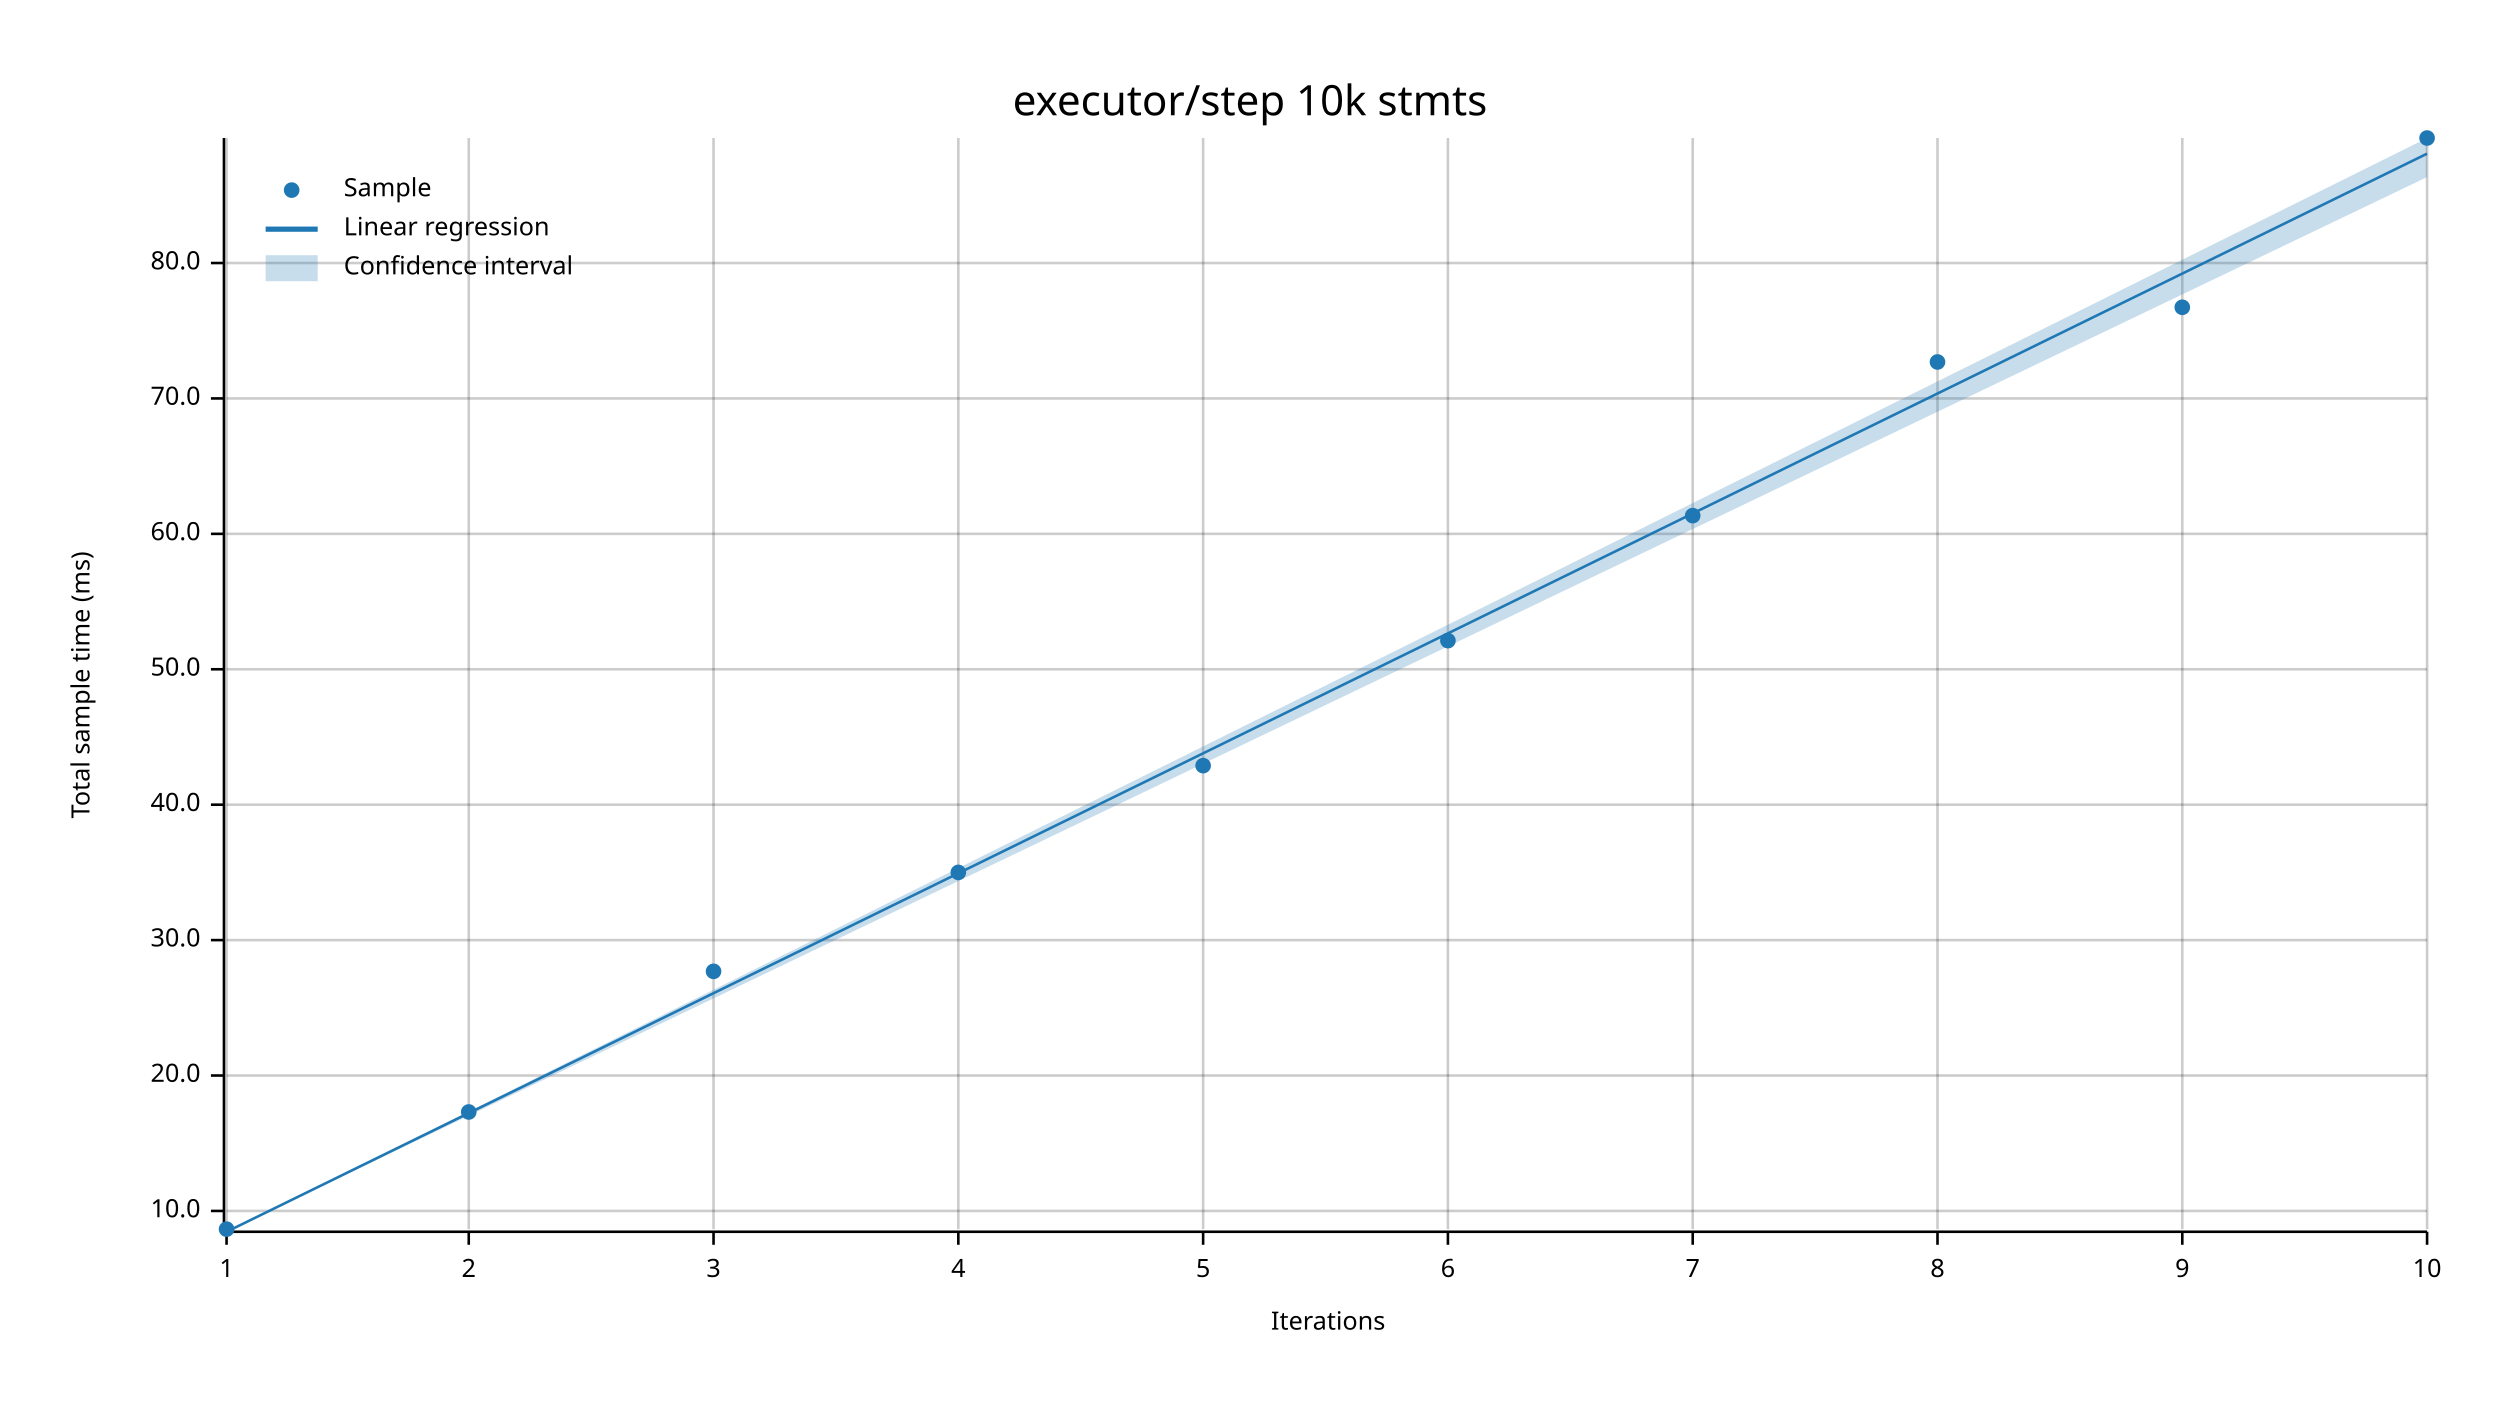
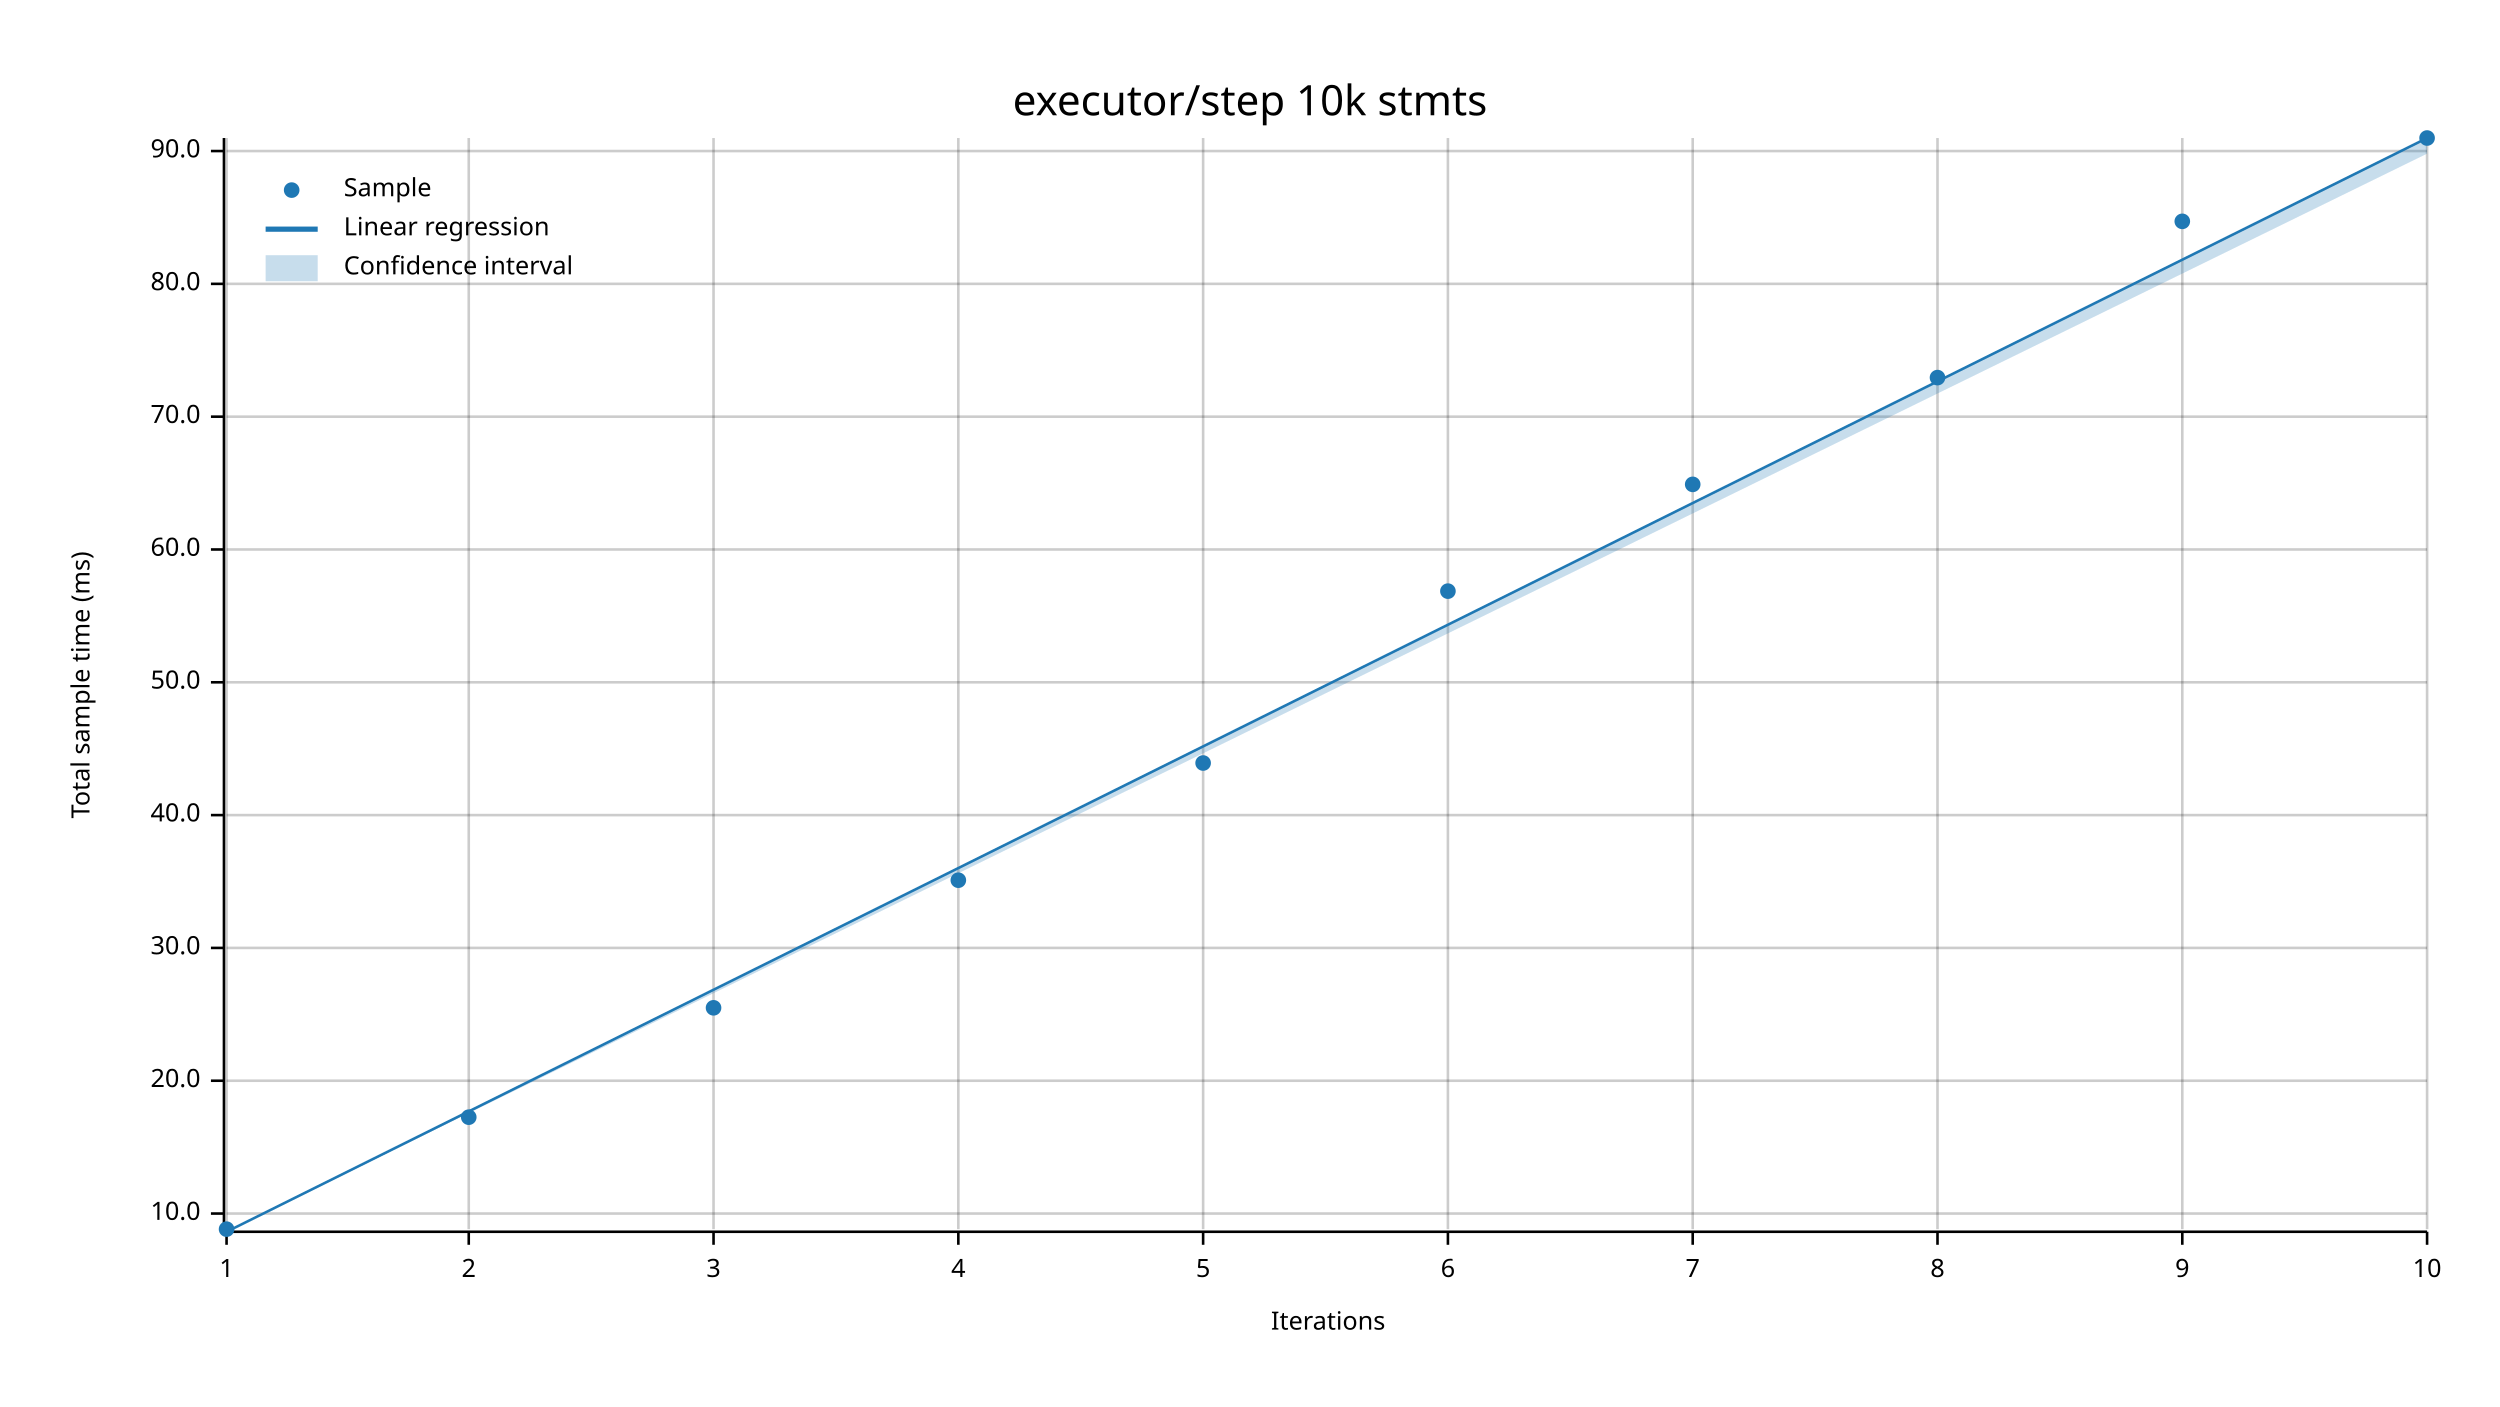
<svg xmlns="http://www.w3.org/2000/svg" width="960" height="540" viewBox="0 0 960 540">
  <text x="480" y="32" dy="0.76em" text-anchor="middle" font-family="sans-serif" font-size="16.129" opacity="1" fill="#000000">
executor/step 10k stmts
</text>
  <text x="27" y="263" dy="0.76em" text-anchor="middle" font-family="sans-serif" font-size="9.677" opacity="1" fill="#000000" transform="rotate(270, 27, 263)">
Total sample time (ms)
</text>
  <text x="510" y="513" dy="-0.5ex" text-anchor="middle" font-family="sans-serif" font-size="9.677" opacity="1" fill="#000000">
Iterations
</text>
  <line opacity="0.2" stroke="#000000" stroke-width="1" x1="87" y1="472" x2="87" y2="53" />
  <line opacity="0.2" stroke="#000000" stroke-width="1" x1="180" y1="472" x2="180" y2="53" />
  <line opacity="0.2" stroke="#000000" stroke-width="1" x1="274" y1="472" x2="274" y2="53" />
  <line opacity="0.2" stroke="#000000" stroke-width="1" x1="368" y1="472" x2="368" y2="53" />
  <line opacity="0.2" stroke="#000000" stroke-width="1" x1="462" y1="472" x2="462" y2="53" />
  <line opacity="0.2" stroke="#000000" stroke-width="1" x1="556" y1="472" x2="556" y2="53" />
  <line opacity="0.2" stroke="#000000" stroke-width="1" x1="650" y1="472" x2="650" y2="53" />
  <line opacity="0.2" stroke="#000000" stroke-width="1" x1="744" y1="472" x2="744" y2="53" />
  <line opacity="0.2" stroke="#000000" stroke-width="1" x1="838" y1="472" x2="838" y2="53" />
  <line opacity="0.2" stroke="#000000" stroke-width="1" x1="932" y1="472" x2="932" y2="53" />
-   <line opacity="0.2" stroke="#000000" stroke-width="1" x1="87" y1="465" x2="932" y2="465" />
-   <line opacity="0.2" stroke="#000000" stroke-width="1" x1="87" y1="413" x2="932" y2="413" />
-   <line opacity="0.2" stroke="#000000" stroke-width="1" x1="87" y1="361" x2="932" y2="361" />
-   <line opacity="0.2" stroke="#000000" stroke-width="1" x1="87" y1="309" x2="932" y2="309" />
-   <line opacity="0.2" stroke="#000000" stroke-width="1" x1="87" y1="257" x2="932" y2="257" />
-   <line opacity="0.2" stroke="#000000" stroke-width="1" x1="87" y1="205" x2="932" y2="205" />
-   <line opacity="0.2" stroke="#000000" stroke-width="1" x1="87" y1="153" x2="932" y2="153" />
-   <line opacity="0.2" stroke="#000000" stroke-width="1" x1="87" y1="101" x2="932" y2="101" />
+   <line opacity="0.2" stroke="#000000" stroke-width="1" x1="87" y1="466" x2="932" y2="466" />
+   <line opacity="0.2" stroke="#000000" stroke-width="1" x1="87" y1="415" x2="932" y2="415" />
+   <line opacity="0.2" stroke="#000000" stroke-width="1" x1="87" y1="364" x2="932" y2="364" />
+   <line opacity="0.2" stroke="#000000" stroke-width="1" x1="87" y1="313" x2="932" y2="313" />
+   <line opacity="0.2" stroke="#000000" stroke-width="1" x1="87" y1="262" x2="932" y2="262" />
+   <line opacity="0.2" stroke="#000000" stroke-width="1" x1="87" y1="211" x2="932" y2="211" />
+   <line opacity="0.2" stroke="#000000" stroke-width="1" x1="87" y1="160" x2="932" y2="160" />
+   <line opacity="0.2" stroke="#000000" stroke-width="1" x1="87" y1="109" x2="932" y2="109" />
+   <line opacity="0.2" stroke="#000000" stroke-width="1" x1="87" y1="58" x2="932" y2="58" />
  <polyline fill="none" opacity="1" stroke="#000000" stroke-width="1" points="86,53 86,472 " />
-   <text x="77" y="465" dy="0.5ex" text-anchor="end" font-family="sans-serif" font-size="9.677" opacity="1" fill="#000000">
+   <text x="77" y="466" dy="0.5ex" text-anchor="end" font-family="sans-serif" font-size="9.677" opacity="1" fill="#000000">
10.0
</text>
-   <polyline fill="none" opacity="1" stroke="#000000" stroke-width="1" points="81,465 86,465 " />
-   <text x="77" y="413" dy="0.5ex" text-anchor="end" font-family="sans-serif" font-size="9.677" opacity="1" fill="#000000">
+   <polyline fill="none" opacity="1" stroke="#000000" stroke-width="1" points="81,466 86,466 " />
+   <text x="77" y="415" dy="0.5ex" text-anchor="end" font-family="sans-serif" font-size="9.677" opacity="1" fill="#000000">
20.0
</text>
-   <polyline fill="none" opacity="1" stroke="#000000" stroke-width="1" points="81,413 86,413 " />
-   <text x="77" y="361" dy="0.5ex" text-anchor="end" font-family="sans-serif" font-size="9.677" opacity="1" fill="#000000">
+   <polyline fill="none" opacity="1" stroke="#000000" stroke-width="1" points="81,415 86,415 " />
+   <text x="77" y="364" dy="0.5ex" text-anchor="end" font-family="sans-serif" font-size="9.677" opacity="1" fill="#000000">
30.0
</text>
-   <polyline fill="none" opacity="1" stroke="#000000" stroke-width="1" points="81,361 86,361 " />
-   <text x="77" y="309" dy="0.5ex" text-anchor="end" font-family="sans-serif" font-size="9.677" opacity="1" fill="#000000">
+   <polyline fill="none" opacity="1" stroke="#000000" stroke-width="1" points="81,364 86,364 " />
+   <text x="77" y="313" dy="0.5ex" text-anchor="end" font-family="sans-serif" font-size="9.677" opacity="1" fill="#000000">
40.0
</text>
-   <polyline fill="none" opacity="1" stroke="#000000" stroke-width="1" points="81,309 86,309 " />
-   <text x="77" y="257" dy="0.5ex" text-anchor="end" font-family="sans-serif" font-size="9.677" opacity="1" fill="#000000">
+   <polyline fill="none" opacity="1" stroke="#000000" stroke-width="1" points="81,313 86,313 " />
+   <text x="77" y="262" dy="0.5ex" text-anchor="end" font-family="sans-serif" font-size="9.677" opacity="1" fill="#000000">
50.0
</text>
-   <polyline fill="none" opacity="1" stroke="#000000" stroke-width="1" points="81,257 86,257 " />
-   <text x="77" y="205" dy="0.5ex" text-anchor="end" font-family="sans-serif" font-size="9.677" opacity="1" fill="#000000">
+   <polyline fill="none" opacity="1" stroke="#000000" stroke-width="1" points="81,262 86,262 " />
+   <text x="77" y="211" dy="0.5ex" text-anchor="end" font-family="sans-serif" font-size="9.677" opacity="1" fill="#000000">
60.0
</text>
-   <polyline fill="none" opacity="1" stroke="#000000" stroke-width="1" points="81,205 86,205 " />
-   <text x="77" y="153" dy="0.5ex" text-anchor="end" font-family="sans-serif" font-size="9.677" opacity="1" fill="#000000">
+   <polyline fill="none" opacity="1" stroke="#000000" stroke-width="1" points="81,211 86,211 " />
+   <text x="77" y="160" dy="0.5ex" text-anchor="end" font-family="sans-serif" font-size="9.677" opacity="1" fill="#000000">
70.0
</text>
-   <polyline fill="none" opacity="1" stroke="#000000" stroke-width="1" points="81,153 86,153 " />
-   <text x="77" y="101" dy="0.5ex" text-anchor="end" font-family="sans-serif" font-size="9.677" opacity="1" fill="#000000">
+   <polyline fill="none" opacity="1" stroke="#000000" stroke-width="1" points="81,160 86,160 " />
+   <text x="77" y="109" dy="0.5ex" text-anchor="end" font-family="sans-serif" font-size="9.677" opacity="1" fill="#000000">
80.0
</text>
-   <polyline fill="none" opacity="1" stroke="#000000" stroke-width="1" points="81,101 86,101 " />
+   <polyline fill="none" opacity="1" stroke="#000000" stroke-width="1" points="81,109 86,109 " />
+   <text x="77" y="58" dy="0.5ex" text-anchor="end" font-family="sans-serif" font-size="9.677" opacity="1" fill="#000000">
+ 90.0
+ </text>
+   <polyline fill="none" opacity="1" stroke="#000000" stroke-width="1" points="81,58 86,58 " />
  <polyline fill="none" opacity="1" stroke="#000000" stroke-width="1" points="87,473 932,473 " />
  <text x="87" y="483" dy="0.76em" text-anchor="middle" font-family="sans-serif" font-size="9.677" opacity="1" fill="#000000">
1
</text>
  <polyline fill="none" opacity="1" stroke="#000000" stroke-width="1" points="87,473 87,478 " />
  <text x="180" y="483" dy="0.76em" text-anchor="middle" font-family="sans-serif" font-size="9.677" opacity="1" fill="#000000">
2
</text>
  <polyline fill="none" opacity="1" stroke="#000000" stroke-width="1" points="180,473 180,478 " />
  <text x="274" y="483" dy="0.76em" text-anchor="middle" font-family="sans-serif" font-size="9.677" opacity="1" fill="#000000">
3
</text>
  <polyline fill="none" opacity="1" stroke="#000000" stroke-width="1" points="274,473 274,478 " />
  <text x="368" y="483" dy="0.76em" text-anchor="middle" font-family="sans-serif" font-size="9.677" opacity="1" fill="#000000">
4
</text>
  <polyline fill="none" opacity="1" stroke="#000000" stroke-width="1" points="368,473 368,478 " />
  <text x="462" y="483" dy="0.76em" text-anchor="middle" font-family="sans-serif" font-size="9.677" opacity="1" fill="#000000">
5
</text>
  <polyline fill="none" opacity="1" stroke="#000000" stroke-width="1" points="462,473 462,478 " />
  <text x="556" y="483" dy="0.76em" text-anchor="middle" font-family="sans-serif" font-size="9.677" opacity="1" fill="#000000">
6
</text>
  <polyline fill="none" opacity="1" stroke="#000000" stroke-width="1" points="556,473 556,478 " />
  <text x="650" y="483" dy="0.76em" text-anchor="middle" font-family="sans-serif" font-size="9.677" opacity="1" fill="#000000">
7
</text>
  <polyline fill="none" opacity="1" stroke="#000000" stroke-width="1" points="650,473 650,478 " />
  <text x="744" y="483" dy="0.76em" text-anchor="middle" font-family="sans-serif" font-size="9.677" opacity="1" fill="#000000">
8
</text>
  <polyline fill="none" opacity="1" stroke="#000000" stroke-width="1" points="744,473 744,478 " />
  <text x="838" y="483" dy="0.76em" text-anchor="middle" font-family="sans-serif" font-size="9.677" opacity="1" fill="#000000">
9
</text>
  <polyline fill="none" opacity="1" stroke="#000000" stroke-width="1" points="838,473 838,478 " />
  <text x="932" y="483" dy="0.76em" text-anchor="middle" font-family="sans-serif" font-size="9.677" opacity="1" fill="#000000">
10
</text>
  <polyline fill="none" opacity="1" stroke="#000000" stroke-width="1" points="932,473 932,478 " />
  <circle cx="87" cy="472" r="3" opacity="1" fill="#1F78B4" stroke="none" stroke-width="1" />
-   <circle cx="180" cy="427" r="3" opacity="1" fill="#1F78B4" stroke="none" stroke-width="1" />
-   <circle cx="274" cy="373" r="3" opacity="1" fill="#1F78B4" stroke="none" stroke-width="1" />
-   <circle cx="368" cy="335" r="3" opacity="1" fill="#1F78B4" stroke="none" stroke-width="1" />
-   <circle cx="462" cy="294" r="3" opacity="1" fill="#1F78B4" stroke="none" stroke-width="1" />
-   <circle cx="556" cy="246" r="3" opacity="1" fill="#1F78B4" stroke="none" stroke-width="1" />
-   <circle cx="650" cy="198" r="3" opacity="1" fill="#1F78B4" stroke="none" stroke-width="1" />
-   <circle cx="744" cy="139" r="3" opacity="1" fill="#1F78B4" stroke="none" stroke-width="1" />
-   <circle cx="838" cy="118" r="3" opacity="1" fill="#1F78B4" stroke="none" stroke-width="1" />
+   <circle cx="180" cy="429" r="3" opacity="1" fill="#1F78B4" stroke="none" stroke-width="1" />
+   <circle cx="274" cy="387" r="3" opacity="1" fill="#1F78B4" stroke="none" stroke-width="1" />
+   <circle cx="368" cy="338" r="3" opacity="1" fill="#1F78B4" stroke="none" stroke-width="1" />
+   <circle cx="462" cy="293" r="3" opacity="1" fill="#1F78B4" stroke="none" stroke-width="1" />
+   <circle cx="556" cy="227" r="3" opacity="1" fill="#1F78B4" stroke="none" stroke-width="1" />
+   <circle cx="650" cy="186" r="3" opacity="1" fill="#1F78B4" stroke="none" stroke-width="1" />
+   <circle cx="744" cy="145" r="3" opacity="1" fill="#1F78B4" stroke="none" stroke-width="1" />
+   <circle cx="838" cy="85" r="3" opacity="1" fill="#1F78B4" stroke="none" stroke-width="1" />
  <circle cx="932" cy="53" r="3" opacity="1" fill="#1F78B4" stroke="none" stroke-width="1" />
-   <polyline fill="none" opacity="1" stroke="#1F78B4" stroke-width="1" points="87,473 932,59 " />
-   <polygon opacity="0.25" fill="#1F78B4" points="87,473 932,68 932,53 " />
+   <polyline fill="none" opacity="1" stroke="#1F78B4" stroke-width="1" points="87,473 932,53 " />
+   <polygon opacity="0.25" fill="#1F78B4" points="87,473 932,59 932,53 " />
  <text x="132" y="68" dy="0.76em" text-anchor="start" font-family="sans-serif" font-size="9.677" opacity="1" fill="#000000">
Sample
</text>
  <text x="132" y="83" dy="0.76em" text-anchor="start" font-family="sans-serif" font-size="9.677" opacity="1" fill="#000000">
Linear regression
</text>
  <text x="132" y="98" dy="0.76em" text-anchor="start" font-family="sans-serif" font-size="9.677" opacity="1" fill="#000000">
Confidence interval
</text>
  <circle cx="112" cy="73" r="3" opacity="1" fill="#1F78B4" stroke="none" stroke-width="1" />
  <polyline fill="none" opacity="1" stroke="#1F78B4" stroke-width="2" points="102,88 122,88 " />
  <rect x="102" y="98" width="20" height="10" opacity="0.25" fill="#1F78B4" stroke="none" />
</svg>
